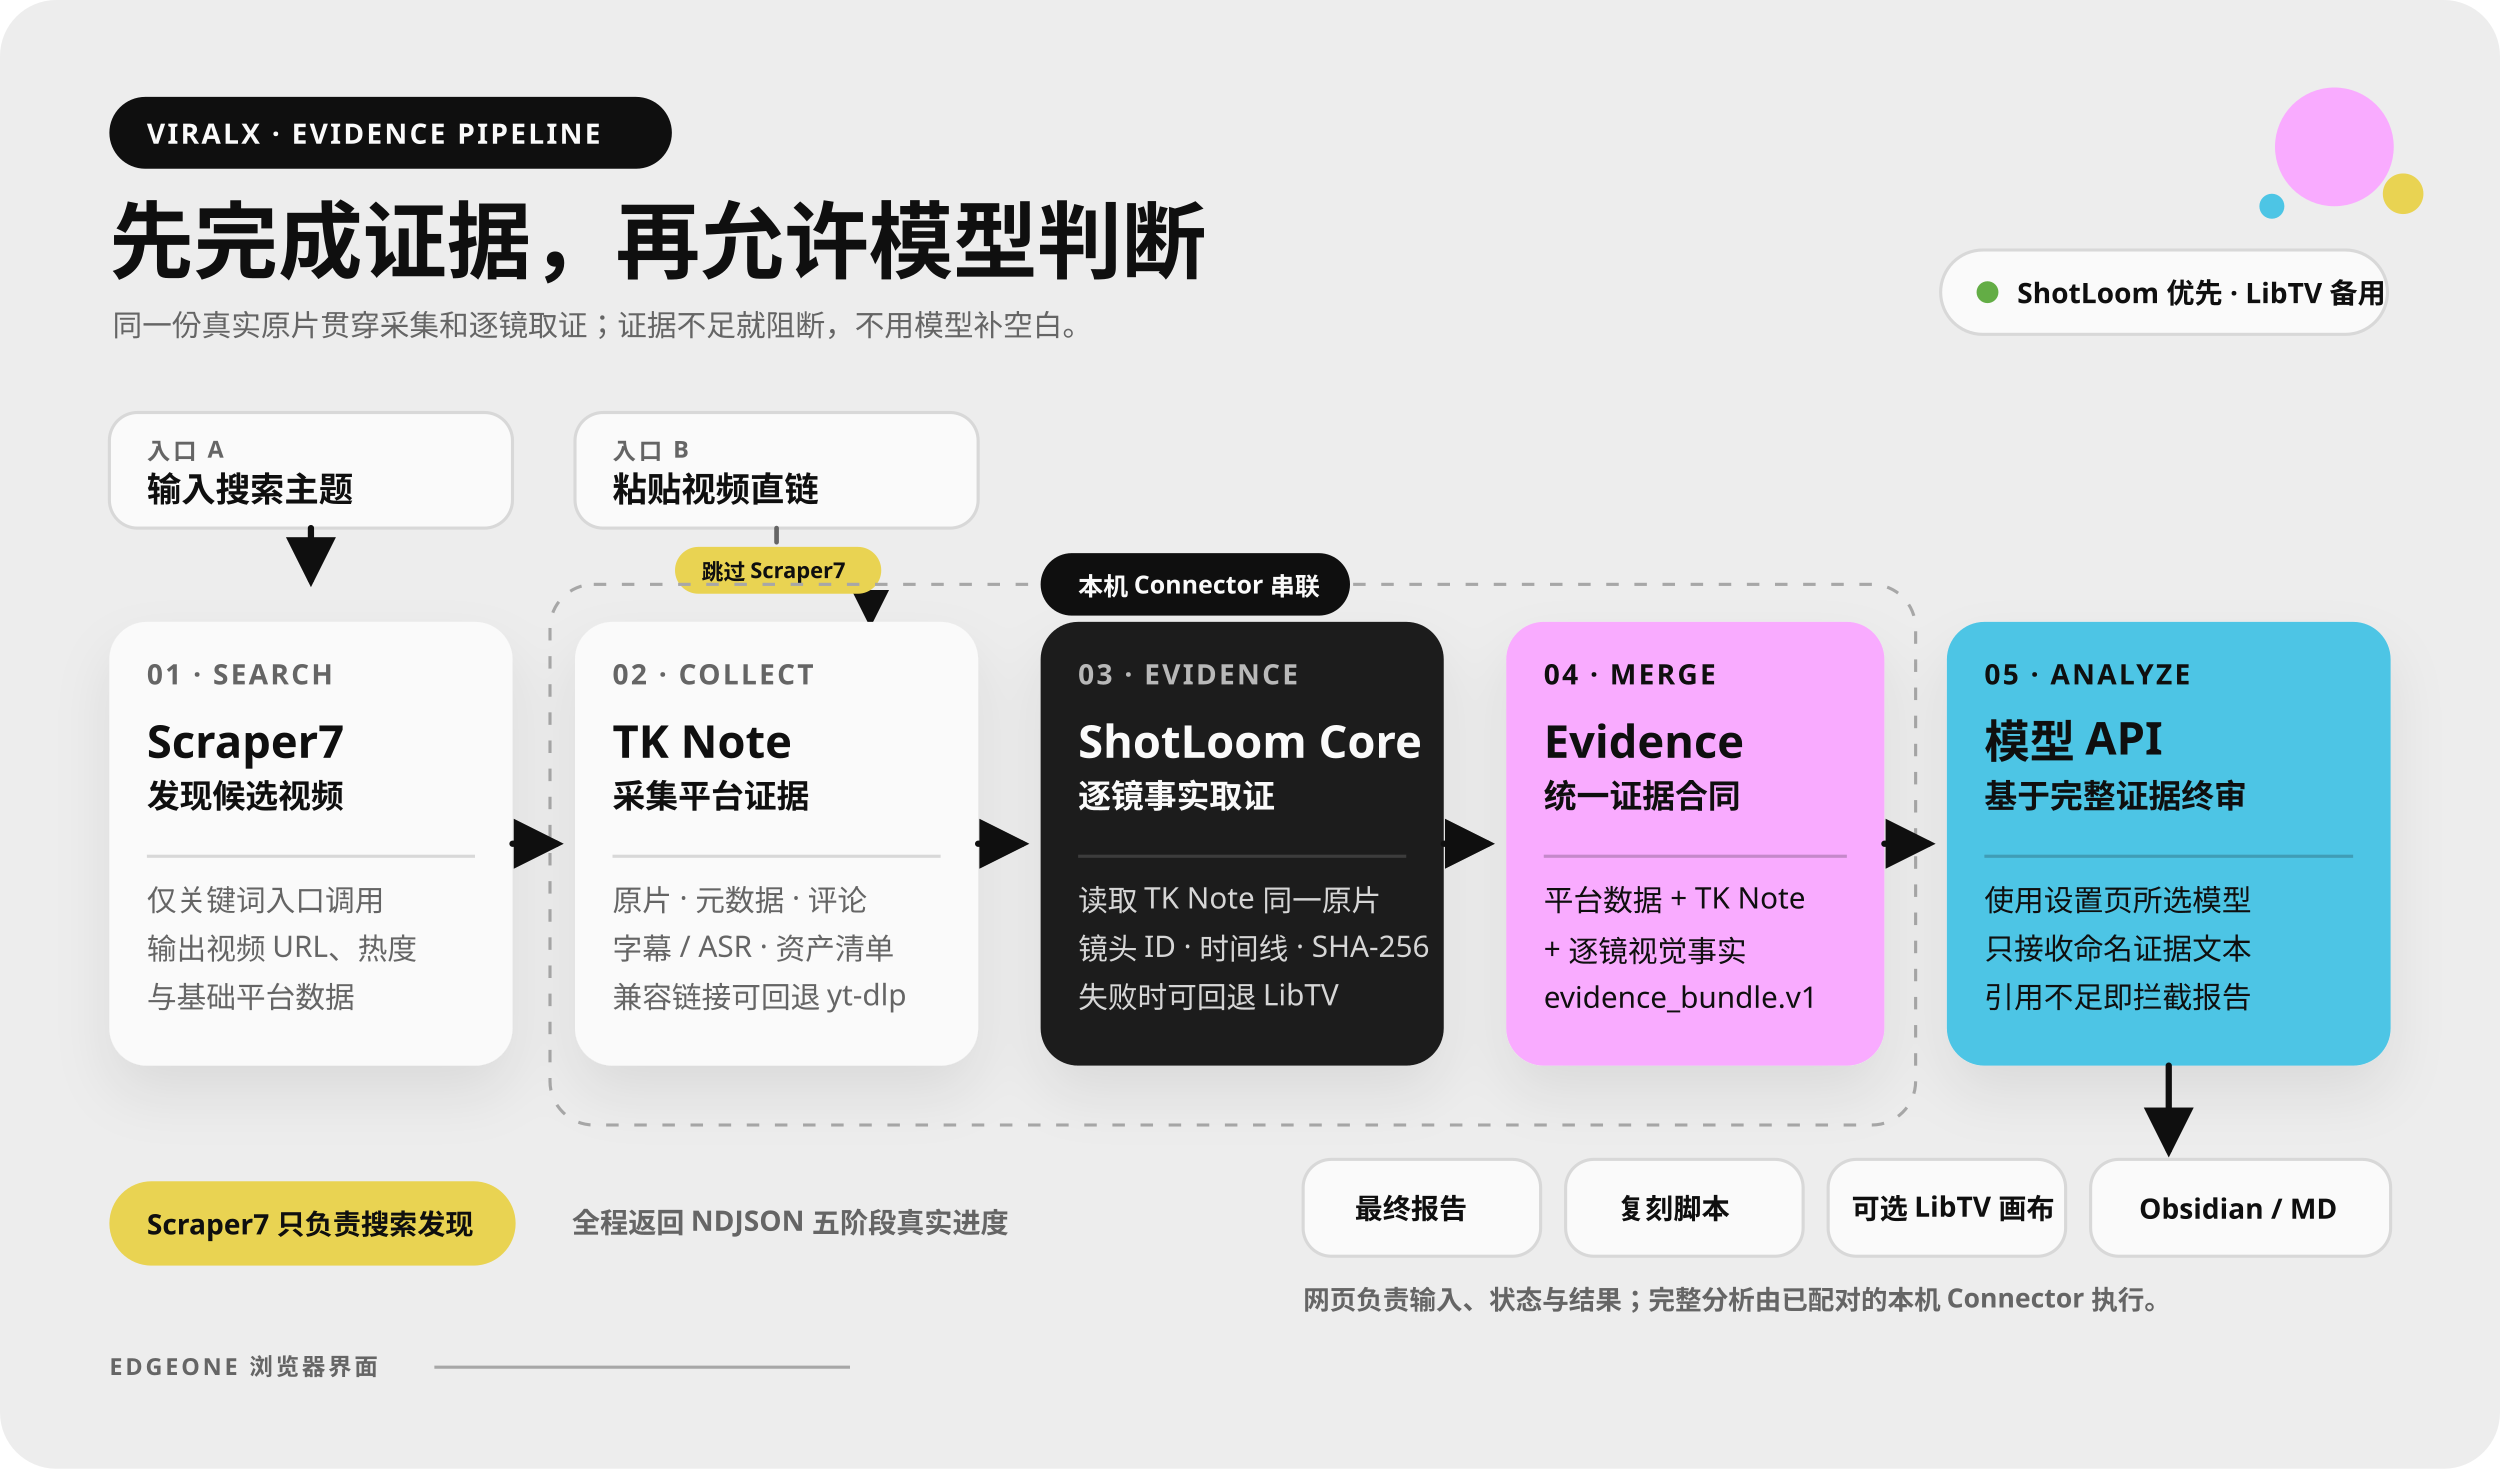
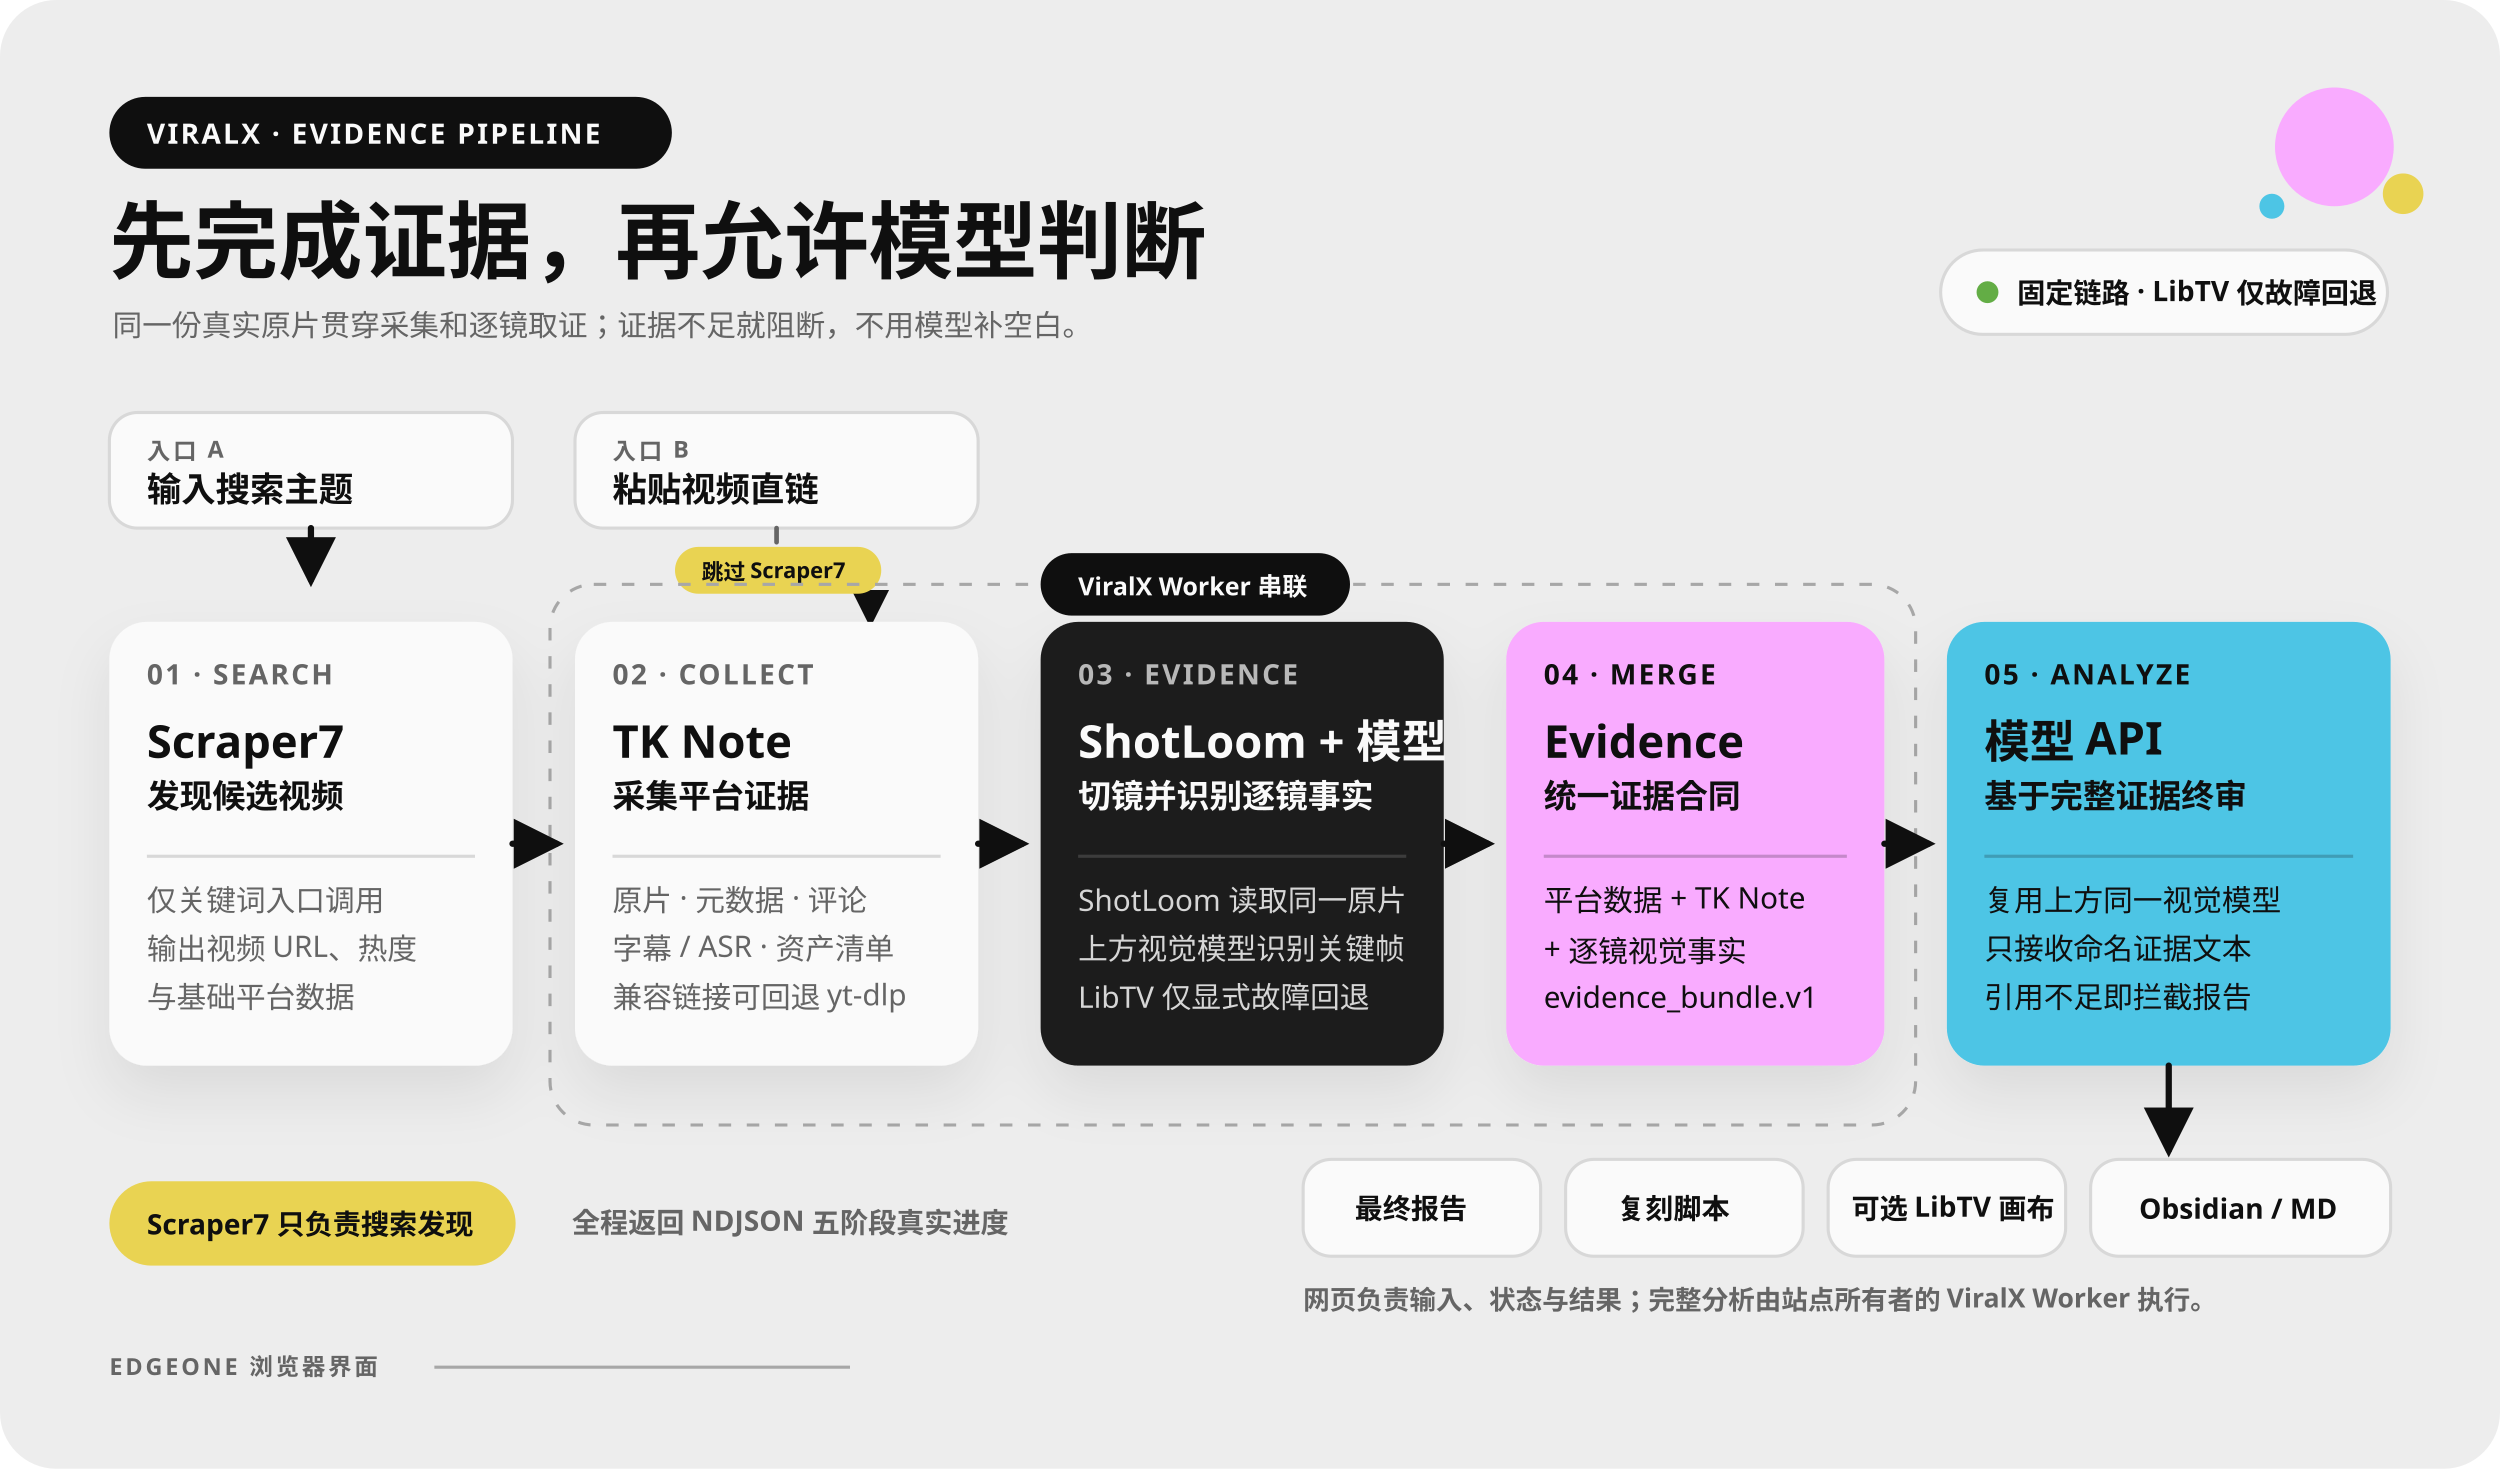
<svg xmlns="http://www.w3.org/2000/svg" width="1600" height="940" viewBox="0 0 1600 940" role="img" aria-labelledby="title desc">
  <defs>
    <filter id="shadow" x="-20%" y="-20%" width="140%" height="160%">
      <feDropShadow dx="0" dy="18" stdDeviation="18" flood-color="#0F0F0F" flood-opacity="0.08" />
    </filter>
    <marker id="arrow" viewBox="0 0 10 10" refX="8.5" refY="5" markerWidth="8" markerHeight="8" orient="auto-start-reverse">
      <path d="M 0 0 L 10 5 L 0 10 z" fill="#0F0F0F" />
    </marker>
    <style>
      .latin { font-family: "Hanken Grotesk", Inter, Arial, sans-serif; }
      .cn { font-family: "Hanken Grotesk", "Noto Sans SC", "PingFang SC", "Microsoft YaHei UI", sans-serif; }
      .label { font-size: 18px; font-weight: 700; letter-spacing: .08em; }
      .small { font-size: 18px; font-weight: 600; }
      .body { font-size: 19px; font-weight: 500; }
      .muted { fill: #656565; }
      .line { fill: none; stroke: #0F0F0F; stroke-width: 4; stroke-linecap: round; stroke-linejoin: round; marker-end: url(#arrow); }
      .dash { fill: none; stroke: #656565; stroke-width: 3; stroke-dasharray: 9 10; stroke-linecap: round; marker-end: url(#arrow); }
    </style>
  </defs>
  <rect width="1600" height="940" rx="36" fill="#EDEDED" />
  <circle cx="1494" cy="94" r="38" fill="#F9ABFF" />
  <circle cx="1538" cy="124" r="13" fill="#E9D352" />
  <circle cx="1454" cy="132" r="8" fill="#4DC5E5" />
  <g class="cn">
    <rect x="70" y="62" width="360" height="46" rx="23" fill="#0F0F0F" />
    <text x="94" y="92" class="label" fill="#FAFAFA">VIRALX · EVIDENCE PIPELINE</text>
    <text x="70" y="174" font-size="54" font-weight="700" fill="#0F0F0F">先完成证据，再允许模型判断</text>
    <text x="72" y="215" class="body muted">同一份真实原片贯穿采集和逐镜取证；证据不足就阻断，不用模型补空白。</text>
    <rect x="1242" y="160" width="286" height="54" rx="27" fill="#FAFAFA" stroke="#D8D8D8" stroke-width="2" />
    <circle cx="1272" cy="187" r="7" fill="#63AD45" />
-     <text x="1291" y="194" class="small" fill="#0F0F0F">ShotLoom 优先 · LibTV 备用</text>
+     <text x="1291" y="194" class="small" fill="#0F0F0F">固定链路 · LibTV 仅故障回退</text>
    <rect x="70" y="264" width="258" height="74" rx="18" fill="#FAFAFA" stroke="#D8D8D8" stroke-width="2" />
    <text x="94" y="294" font-size="15" font-weight="700" letter-spacing=".12em" fill="#656565">入口 A</text>
    <text x="94" y="321" font-size="22" font-weight="700" fill="#0F0F0F">输入搜索主题</text>
    <rect x="368" y="264" width="258" height="74" rx="18" fill="#FAFAFA" stroke="#D8D8D8" stroke-width="2" />
    <text x="392" y="294" font-size="15" font-weight="700" letter-spacing=".12em" fill="#656565">入口 B</text>
    <text x="392" y="321" font-size="22" font-weight="700" fill="#0F0F0F">粘贴视频直链</text>
    <path d="M199 338 V371" class="line" />
    <path d="M497 338 V355 C497 369 510 377 527 377 H557 V398" class="dash" />
    <rect x="432" y="350" width="132" height="30" rx="15" fill="#E9D352" />
    <text x="449" y="371" font-size="14" font-weight="700" fill="#0F0F0F">跳过 Scraper7</text>
    <rect x="352" y="374" width="874" height="346" rx="28" fill="none" stroke="#A7A7A7" stroke-width="2" stroke-dasharray="8 10" />
    <rect x="666" y="354" width="198" height="40" rx="20" fill="#0F0F0F" />
-     <text x="690" y="381" font-size="16" font-weight="700" fill="#FAFAFA">本机 Connector 串联</text>
+     <text x="690" y="381" font-size="16" font-weight="700" fill="#FAFAFA">ViralX Worker 串联</text>
    <g filter="url(#shadow)">
      <rect x="70" y="398" width="258" height="284" rx="24" fill="#FAFAFA" />
      <rect x="368" y="398" width="258" height="284" rx="24" fill="#FAFAFA" />
      <rect x="666" y="398" width="258" height="284" rx="24" fill="#1E1E1E" />
      <rect x="964" y="398" width="242" height="284" rx="24" fill="#F9ABFF" />
      <rect x="1246" y="398" width="284" height="284" rx="24" fill="#4DC5E5" />
    </g>
    <text x="94" y="438" class="label" fill="#656565">01 · SEARCH</text>
    <text x="94" y="485" font-size="29" font-weight="700" fill="#0F0F0F">Scraper7</text>
    <text x="94" y="517" font-size="21" font-weight="700" fill="#0F0F0F">发现候选视频</text>
    <line x1="94" y1="548" x2="304" y2="548" stroke="#D8D8D8" stroke-width="2" />
    <text x="94" y="583" class="body muted">仅关键词入口调用</text>
    <text x="94" y="614" class="body muted">输出视频 URL、热度</text>
    <text x="94" y="645" class="body muted">与基础平台数据</text>
    <text x="392" y="438" class="label" fill="#656565">02 · COLLECT</text>
    <text x="392" y="485" font-size="29" font-weight="700" fill="#0F0F0F">TK Note</text>
    <text x="392" y="517" font-size="21" font-weight="700" fill="#0F0F0F">采集平台证据</text>
    <line x1="392" y1="548" x2="602" y2="548" stroke="#D8D8D8" stroke-width="2" />
    <text x="392" y="583" class="body muted">原片 · 元数据 · 评论</text>
    <text x="392" y="614" class="body muted">字幕 / ASR · 资产清单</text>
    <text x="392" y="645" class="body muted">兼容链接可回退 yt-dlp</text>
    <text x="690" y="438" class="label" fill="#B8B8B8">03 · EVIDENCE</text>
-     <text x="690" y="485" font-size="29" font-weight="700" fill="#FAFAFA">ShotLoom Core</text>
-     <text x="690" y="517" font-size="21" font-weight="700" fill="#FAFAFA">逐镜事实取证</text>
+     <text x="690" y="485" font-size="29" font-weight="700" fill="#FAFAFA">ShotLoom + 模型</text>
+     <text x="690" y="517" font-size="21" font-weight="700" fill="#FAFAFA">切镜并识别逐镜事实</text>
    <line x1="690" y1="548" x2="900" y2="548" stroke="#3C3C3C" stroke-width="2" />
-     <text x="690" y="583" class="body" fill="#D6D6D6">读取 TK Note 同一原片</text>
-     <text x="690" y="614" class="body" fill="#D6D6D6">镜头 ID · 时间线 · SHA-256</text>
-     <text x="690" y="645" class="body" fill="#D6D6D6">失败时可回退 LibTV</text>
+     <text x="690" y="583" class="body" fill="#D6D6D6">ShotLoom 读取同一原片</text>
+     <text x="690" y="614" class="body" fill="#D6D6D6">上方视觉模型识别关键帧</text>
+     <text x="690" y="645" class="body" fill="#D6D6D6">LibTV 仅显式故障回退</text>
    <text x="988" y="438" class="label" fill="#0F0F0F">04 · MERGE</text>
    <text x="988" y="485" font-size="29" font-weight="700" fill="#0F0F0F">Evidence</text>
    <text x="988" y="517" font-size="21" font-weight="700" fill="#0F0F0F">统一证据合同</text>
    <line x1="988" y1="548" x2="1182" y2="548" stroke="#0F0F0F" stroke-opacity=".22" stroke-width="2" />
    <text x="988" y="583" class="body" fill="#0F0F0F">平台数据 + TK Note</text>
    <text x="988" y="614" class="body" fill="#0F0F0F">+ 逐镜视觉事实</text>
    <text x="988" y="645" class="body" fill="#0F0F0F">evidence_bundle.v1</text>
    <text x="1270" y="438" class="label" fill="#0F0F0F">05 · ANALYZE</text>
    <text x="1270" y="485" font-size="29" font-weight="700" fill="#0F0F0F">模型 API</text>
    <text x="1270" y="517" font-size="21" font-weight="700" fill="#0F0F0F">基于完整证据终审</text>
    <line x1="1270" y1="548" x2="1506" y2="548" stroke="#0F0F0F" stroke-opacity=".22" stroke-width="2" />
-     <text x="1270" y="583" class="body" fill="#0F0F0F">使用设置页所选模型</text>
+     <text x="1270" y="583" class="body" fill="#0F0F0F">复用上方同一视觉模型</text>
    <text x="1270" y="614" class="body" fill="#0F0F0F">只接收命名证据文本</text>
    <text x="1270" y="645" class="body" fill="#0F0F0F">引用不足即拦截报告</text>
    <path d="M328 540 H356" class="line" />
    <path d="M626 540 H654" class="line" />
    <path d="M924 540 H952" class="line" />
    <path d="M1206 540 H1234" class="line" />
    <rect x="70" y="756" width="260" height="54" rx="27" fill="#E9D352" />
    <text x="94" y="790" class="small" fill="#0F0F0F">Scraper7 只负责搜索发现</text>
    <text x="366" y="789" class="small muted">全程返回 NDJSON 五阶段真实进度</text>
    <path d="M1388 682 V736" class="line" />
    <text x="70" y="880" font-size="15" font-weight="700" letter-spacing=".12em" fill="#656565">EDGEONE 浏览器界面</text>
    <line x1="278" y1="875" x2="544" y2="875" stroke="#A7A7A7" stroke-width="2" />
    <rect x="834" y="742" width="152" height="62" rx="18" fill="#FAFAFA" stroke="#D8D8D8" stroke-width="2" />
    <rect x="1002" y="742" width="152" height="62" rx="18" fill="#FAFAFA" stroke="#D8D8D8" stroke-width="2" />
    <rect x="1170" y="742" width="152" height="62" rx="18" fill="#FAFAFA" stroke="#D8D8D8" stroke-width="2" />
    <rect x="1338" y="742" width="192" height="62" rx="18" fill="#FAFAFA" stroke="#D8D8D8" stroke-width="2" />
    <text x="867" y="780" class="small" fill="#0F0F0F">最终报告</text>
    <text x="1035" y="780" class="small" fill="#0F0F0F">复刻脚本</text>
    <text x="1185" y="780" class="small" fill="#0F0F0F">可选 LibTV 画布</text>
    <text x="1369" y="780" class="small" fill="#0F0F0F">Obsidian / MD</text>
-     <text x="834" y="838" font-size="17" font-weight="600" fill="#656565">网页负责输入、状态与结果；完整分析由已配对的本机 Connector 执行。</text>
+     <text x="834" y="838" font-size="17" font-weight="600" fill="#656565">网页负责输入、状态与结果；完整分析由站点所有者的 ViralX Worker 执行。</text>
  </g>
</svg>
